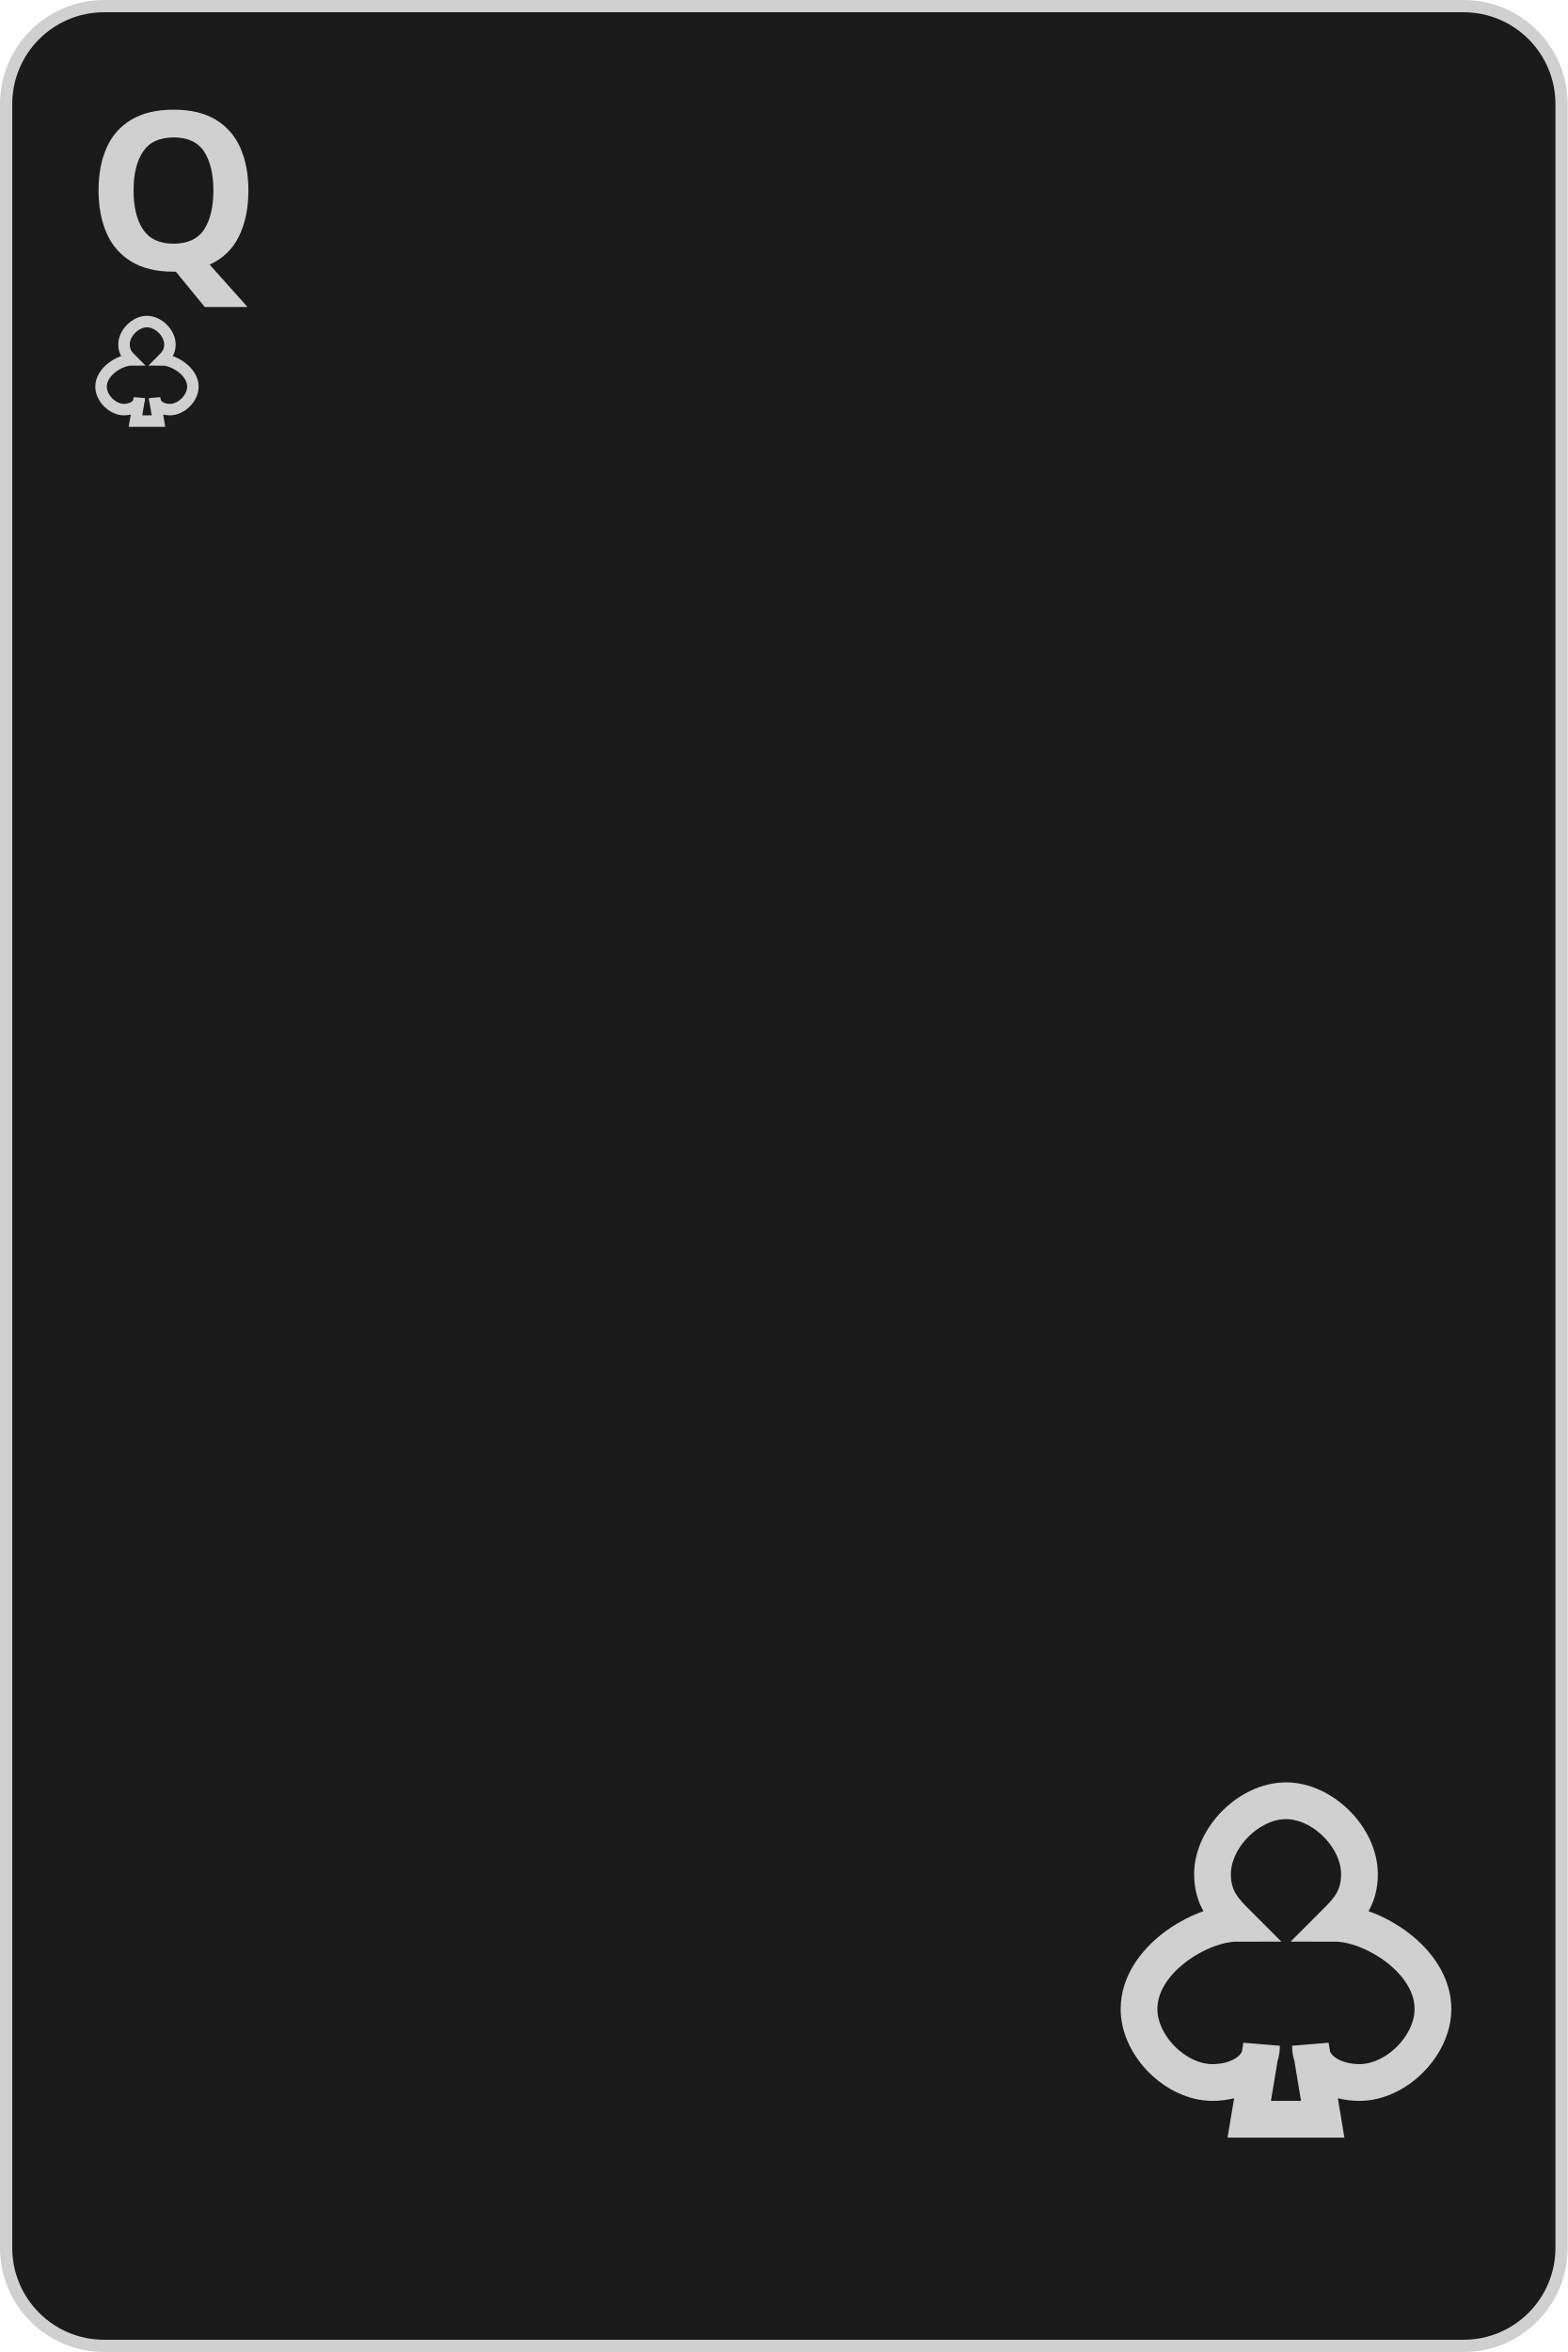
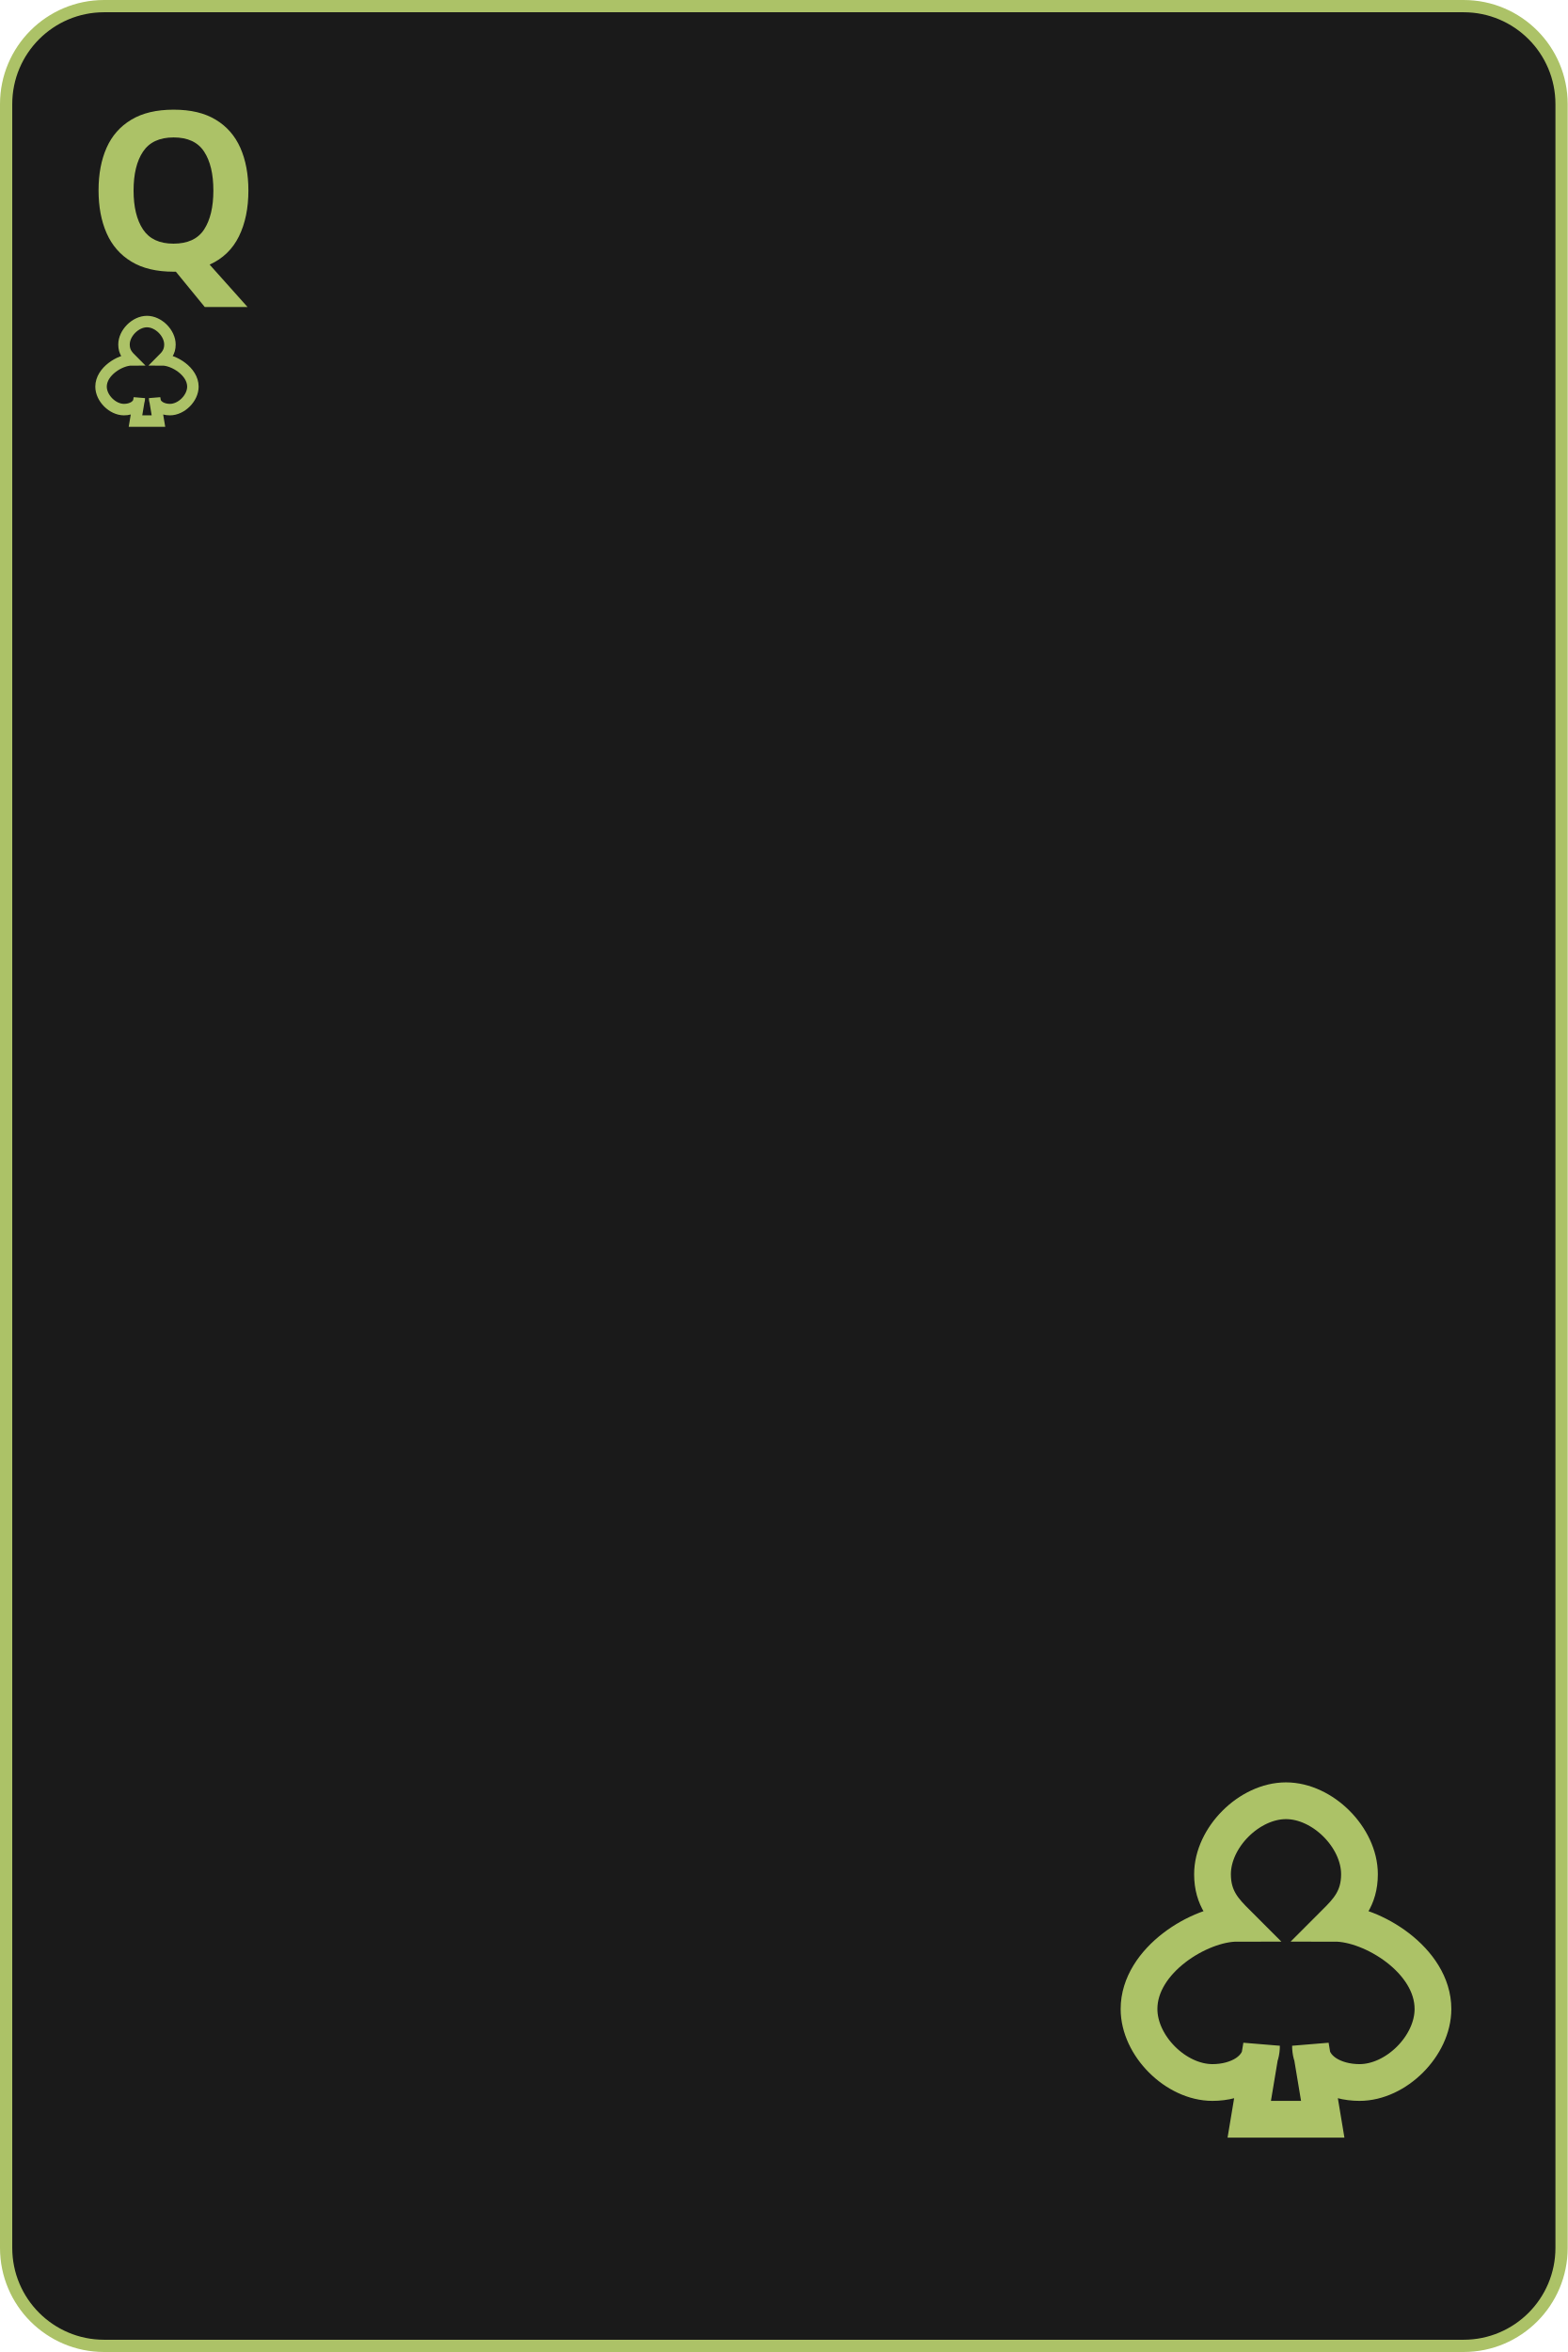
<svg xmlns="http://www.w3.org/2000/svg" width="256" height="384" viewBox="0 0 256 384">
-   <rect x="1" y="1" width="254" height="382" rx="16" ry="16" fill="#1a1a1a" stroke="#d0d0d0" stroke-width="2" />
-   <text x="14" y="44" font-family="Fira Mono" font-size="36" font-weight="700" fill="#d0d0d0">Q</text>
+   <rect x="1" y="1" width="254" height="382" rx="16" ry="16" fill="#1a1a1a" stroke="#acc267" stroke-width="2" />
+   <text x="14" y="44" font-family="Fira Mono" font-size="36" font-weight="700" fill="#acc267">Q</text>
  <g transform="translate(14 50) scale(0.625)">
-     <path d="M16,4 C 13,4 10,7 10,10 C 10,12 11,13 12,14 C 9,14 4,17 4,21 C 4,24 7,27 10,27 C 12,27 14,26 14,24 L 13,30 L 19,30 L 18,24 C 18,26 20,27 22,27 C 25,27 28,24 28,21 C 28,17 23,14 20,14 C 21,13 22,12 22,10 C 22,7 19,4 16,4 Z" fill="none" stroke="#d0d0d0" stroke-width="3" />
+     <path d="M16,4 C 13,4 10,7 10,10 C 10,12 11,13 12,14 C 9,14 4,17 4,21 C 4,24 7,27 10,27 C 12,27 14,26 14,24 L 13,30 L 19,30 L 18,24 C 18,26 20,27 22,27 C 25,27 28,24 28,21 C 28,17 23,14 20,14 C 21,13 22,12 22,10 C 22,7 19,4 16,4 Z" fill="none" stroke="#acc267" stroke-width="3" />
  </g>
  <g transform="translate(178 286) scale(2)">
-     <path d="M16,4 C 13,4 10,7 10,10 C 10,12 11,13 12,14 C 9,14 4,17 4,21 C 4,24 7,27 10,27 C 12,27 14,26 14,24 L 13,30 L 19,30 L 18,24 C 18,26 20,27 22,27 C 25,27 28,24 28,21 C 28,17 23,14 20,14 C 21,13 22,12 22,10 C 22,7 19,4 16,4 Z" fill="none" stroke="#d0d0d0" stroke-width="3" />
+     <path d="M16,4 C 13,4 10,7 10,10 C 10,12 11,13 12,14 C 9,14 4,17 4,21 C 4,24 7,27 10,27 C 12,27 14,26 14,24 L 13,30 L 19,30 L 18,24 C 18,26 20,27 22,27 C 25,27 28,24 28,21 C 28,17 23,14 20,14 C 21,13 22,12 22,10 C 22,7 19,4 16,4 Z" fill="none" stroke="#acc267" stroke-width="3" />
  </g>
</svg>
